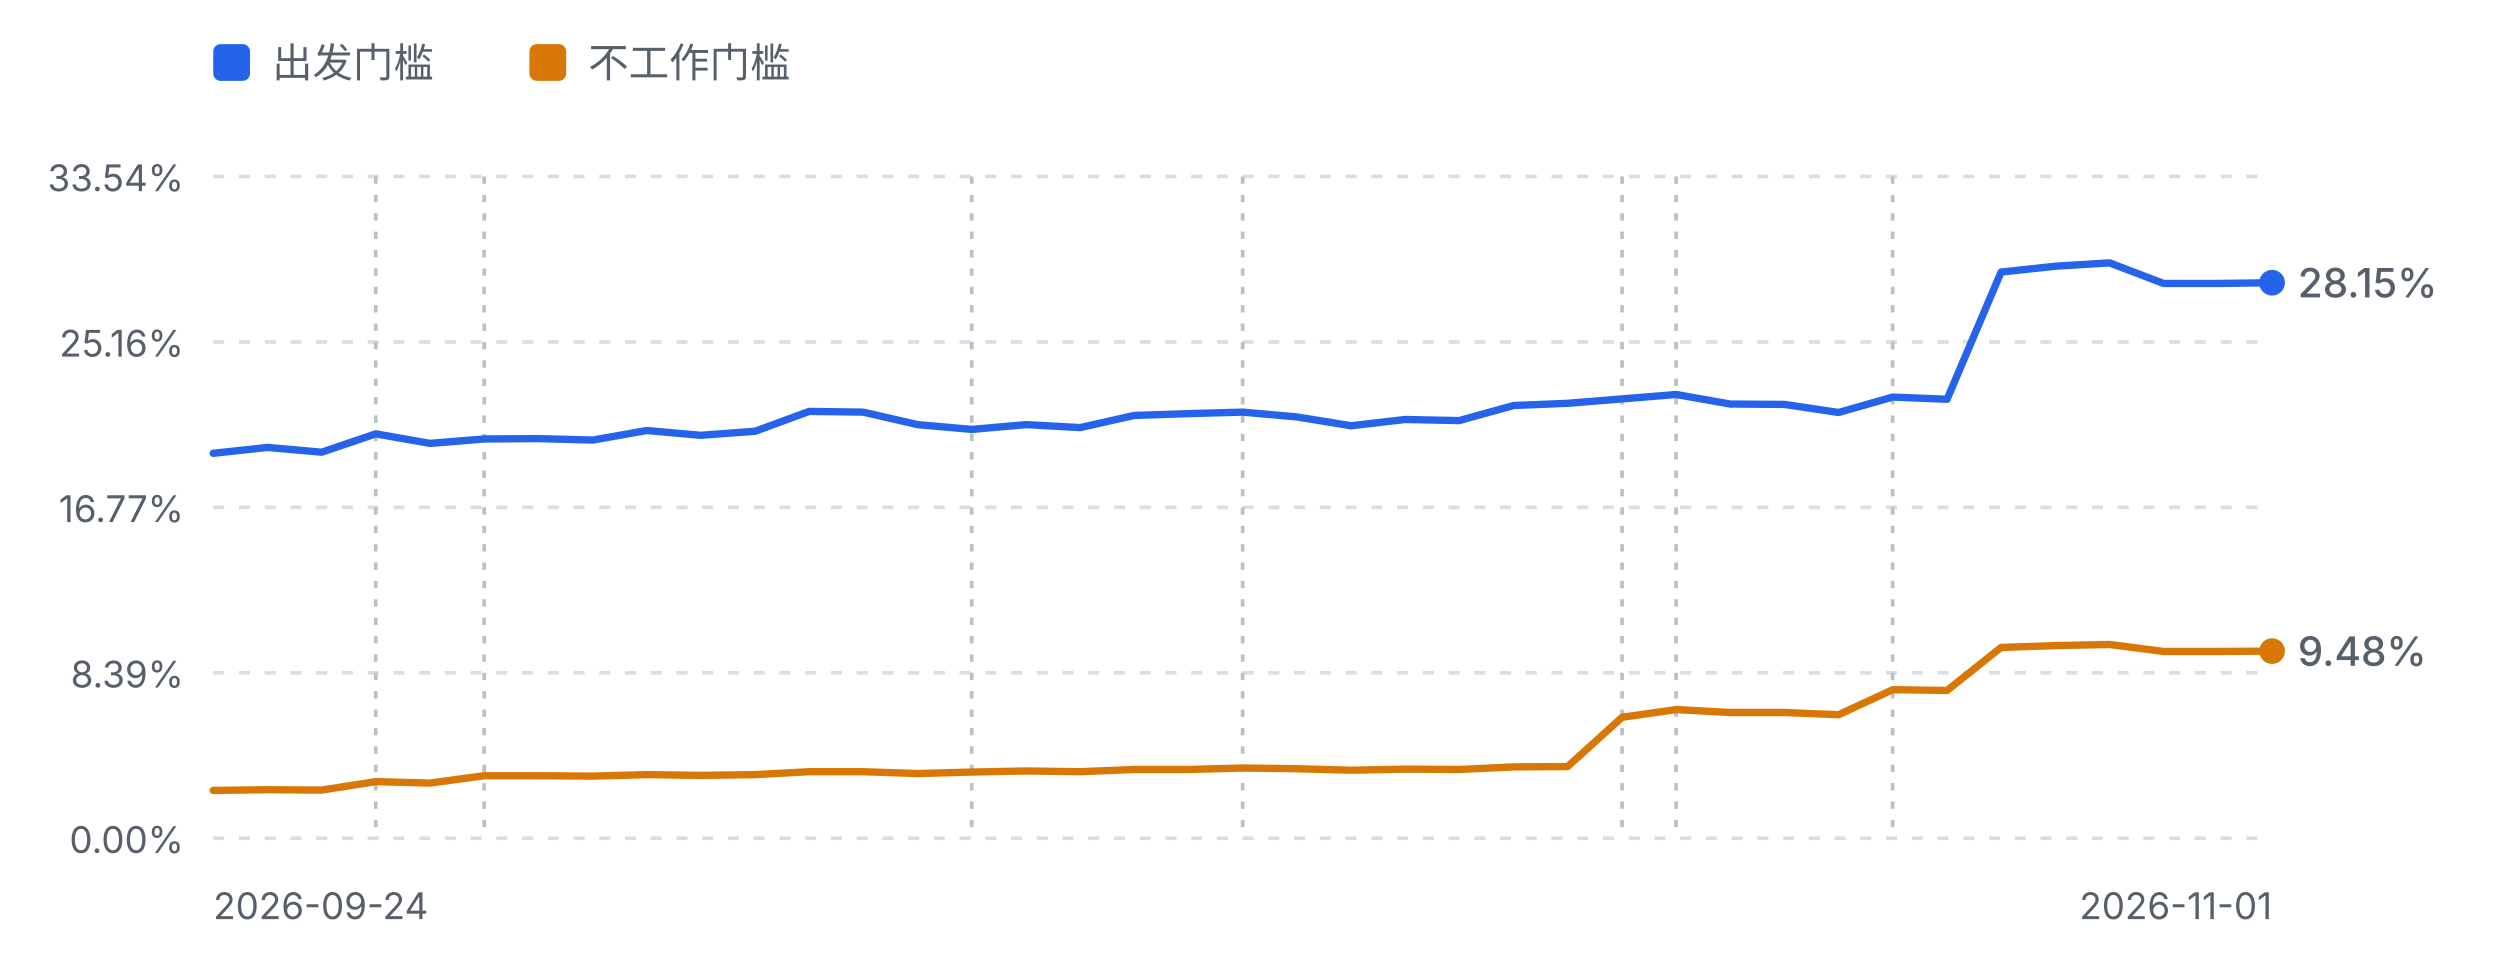
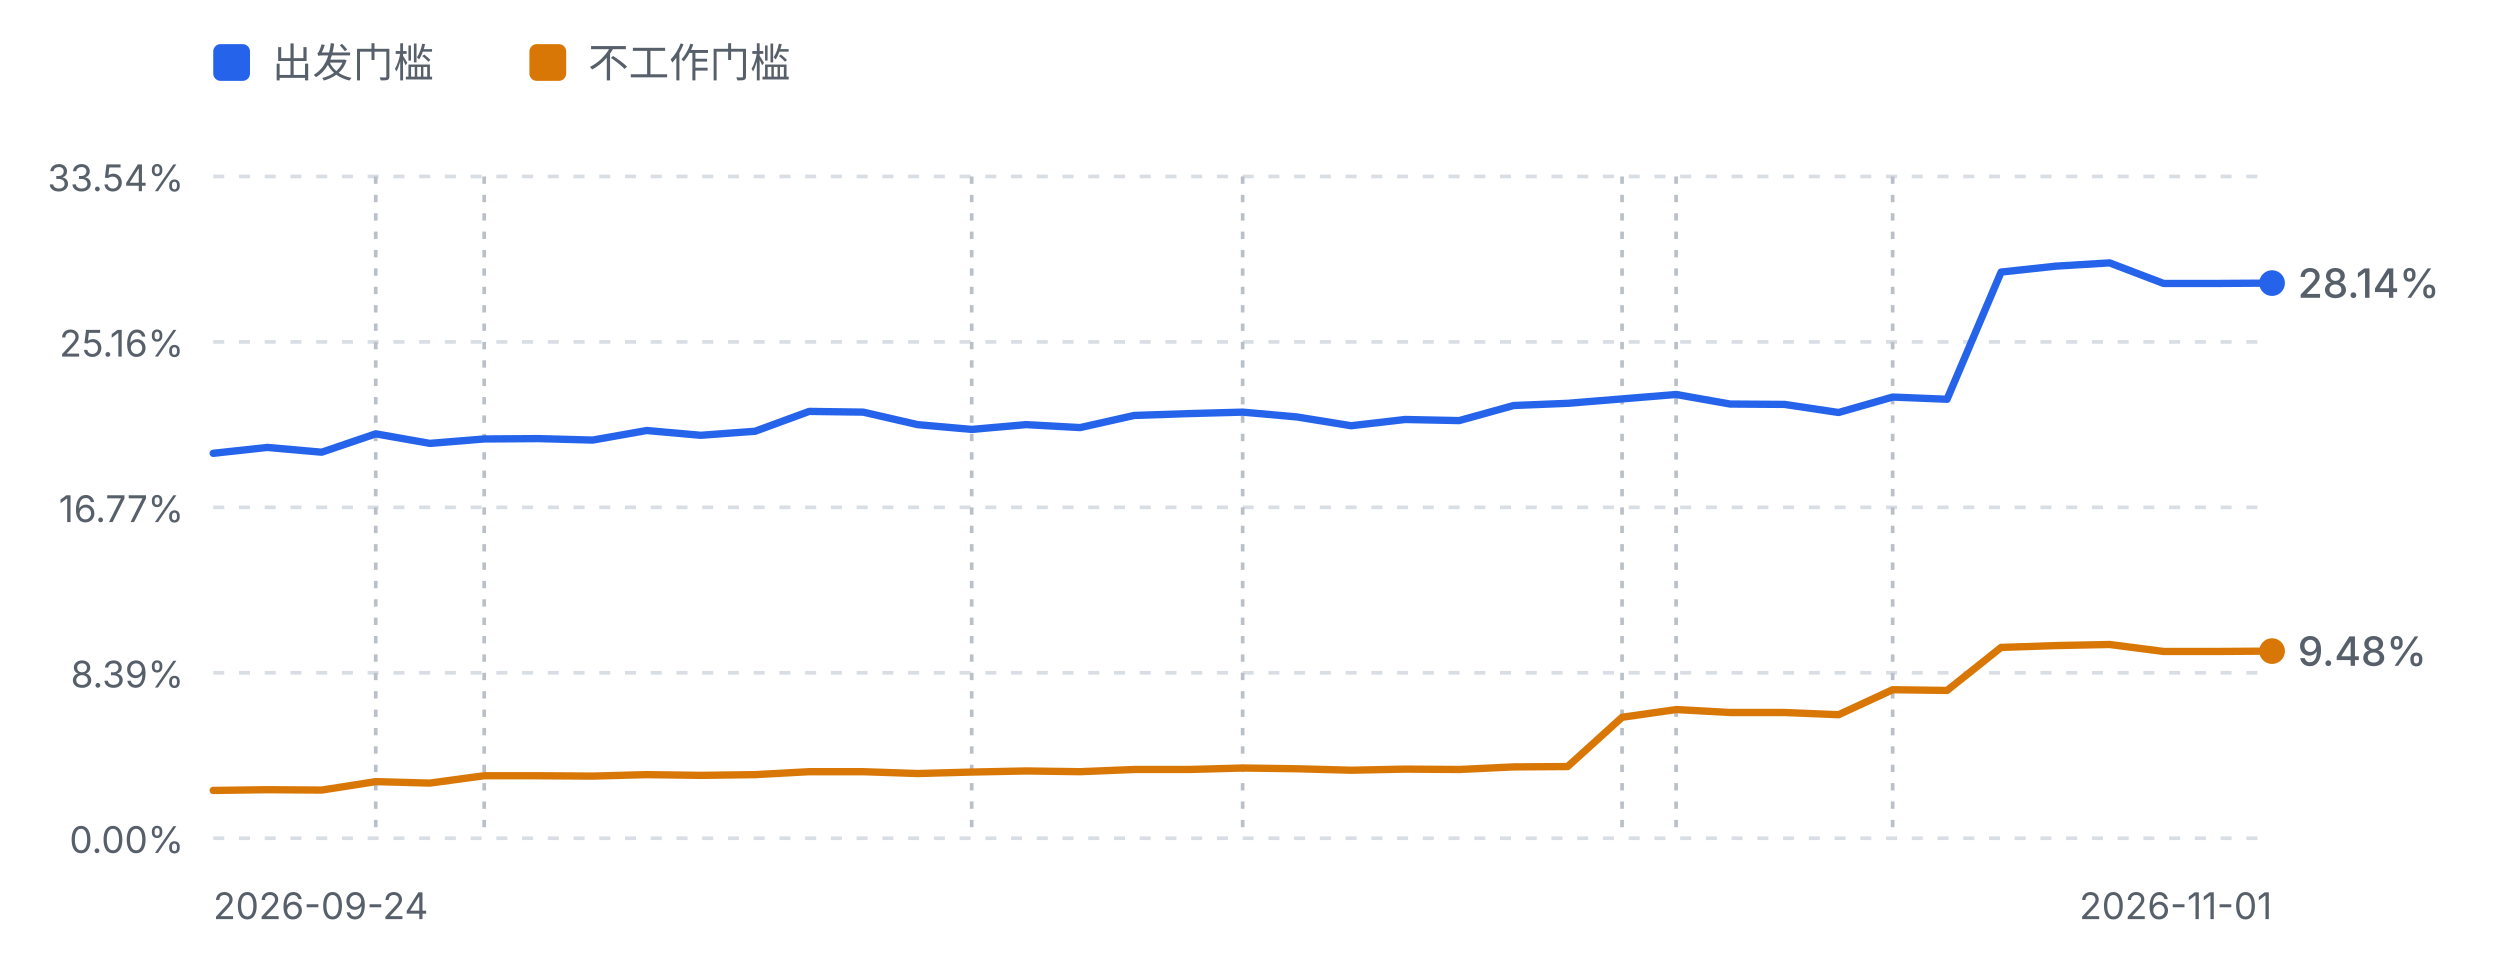
<svg xmlns="http://www.w3.org/2000/svg" viewBox="0 0 680 262" width="680" height="262" role="img" aria-label="进度曲线：出发门槛与不工作门槛">
  <defs>
    <style>
      .fg-muted { fill: #57606a; font-family: ui-sans-serif, system-ui, -apple-system, "Segoe UI", sans-serif; }
      .grid { stroke: #d8dee4; stroke-width: 1; stroke-dasharray: 3 4; }
      .mark { stroke: #b9c0c8; stroke-width: 1; stroke-dasharray: 2 3; }
      .line-dep { fill: none; stroke: #2563eb; stroke-width: 2; stroke-linejoin: round; stroke-linecap: round; }
      .line-fire { fill: none; stroke: #d97706; stroke-width: 2; stroke-linejoin: round; stroke-linecap: round; }
      @media (prefers-color-scheme: dark) {
        .fg-muted { fill: #8b949e; }
        .grid { stroke: #30363d; }
        .mark { stroke: #4d545c; }
        .line-dep { stroke: #60a5fa; }
        .line-fire { stroke: #f0b429; }
      }
    </style>
  </defs>
  <rect x="58" y="12" width="10" height="10" rx="2" fill="#2563eb" />
  <text class="fg-muted" x="74" y="21" font-size="11">出发门槛</text>
  <rect x="144" y="12" width="10" height="10" rx="2" fill="#d97706" />
  <text class="fg-muted" x="160" y="21" font-size="11">不工作门槛</text>
  <line class="grid" x1="58" y1="48.0" x2="618" y2="48.0" />
  <text class="fg-muted" x="50" y="52.0" text-anchor="end" font-size="10">33.54%</text>
  <line class="grid" x1="58" y1="93.0" x2="618" y2="93.0" />
  <text class="fg-muted" x="50" y="97.0" text-anchor="end" font-size="10">25.16%</text>
  <line class="grid" x1="58" y1="138.0" x2="618" y2="138.0" />
  <text class="fg-muted" x="50" y="142.0" text-anchor="end" font-size="10">16.77%</text>
  <line class="grid" x1="58" y1="183.0" x2="618" y2="183.0" />
  <text class="fg-muted" x="50" y="187.0" text-anchor="end" font-size="10">8.39%</text>
  <line class="grid" x1="58" y1="228.0" x2="618" y2="228.0" />
  <text class="fg-muted" x="50" y="232.0" text-anchor="end" font-size="10">0.00%</text>
  <line class="mark" x1="102.2" y1="48" x2="102.2" y2="228.0" />
  <line class="mark" x1="131.7" y1="48" x2="131.7" y2="228.0" />
  <line class="mark" x1="264.3" y1="48" x2="264.3" y2="228.0" />
  <line class="mark" x1="338.0" y1="48" x2="338.0" y2="228.0" />
  <line class="mark" x1="441.2" y1="48" x2="441.2" y2="228.0" />
  <line class="mark" x1="455.9" y1="48" x2="455.9" y2="228.0" />
  <line class="mark" x1="514.8" y1="48" x2="514.8" y2="228.0" />
-   <path d="M58.0,123.3 L72.7,121.7 L87.5,123.0 L102.2,118.0 L116.9,120.6 L131.7,119.4 L146.4,119.3 L161.2,119.7 L175.9,117.1 L190.6,118.4 L205.4,117.3 L220.1,111.9 L234.8,112.1 L249.6,115.5 L264.3,116.8 L279.1,115.5 L293.8,116.3 L308.5,113.0 L323.3,112.5 L338.0,112.1 L352.7,113.4 L367.5,115.8 L382.2,114.1 L396.9,114.4 L411.7,110.3 L426.4,109.7 L441.2,108.5 L455.9,107.3 L470.6,109.9 L485.4,110.0 L500.1,112.2 L514.8,108.0 L529.6,108.6 L544.3,74.0 L559.1,72.4 L573.8,71.5 L588.5,77.1 L603.3,77.1 L618.0,76.9" class="line-dep" />
+   <path d="M58.0,123.3 L72.7,121.7 L87.5,123.0 L102.2,118.0 L116.9,120.6 L131.7,119.4 L146.4,119.3 L161.2,119.7 L175.9,117.1 L190.6,118.4 L205.4,117.3 L220.1,111.9 L234.8,112.1 L249.6,115.5 L264.3,116.8 L279.1,115.5 L293.8,116.3 L308.5,113.0 L323.3,112.5 L338.0,112.1 L352.7,113.4 L367.5,115.8 L382.2,114.1 L396.9,114.4 L411.7,110.3 L426.4,109.7 L441.2,108.5 L455.9,107.3 L470.6,109.9 L485.4,110.0 L500.1,112.2 L514.8,108.0 L529.6,108.6 L544.3,74.0 L559.1,72.4 L573.8,71.5 L588.5,77.1 L603.3,77.1 L618.0,77.0" class="line-dep" />
  <path d="M58.0,215.0 L72.7,214.8 L87.5,214.9 L102.2,212.6 L116.9,213.0 L131.7,211.0 L146.4,211.0 L161.2,211.1 L175.9,210.7 L190.6,210.9 L205.4,210.7 L220.1,209.9 L234.8,209.9 L249.6,210.4 L264.3,210.0 L279.1,209.7 L293.8,209.9 L308.5,209.3 L323.3,209.3 L338.0,208.9 L352.7,209.1 L367.5,209.5 L382.2,209.2 L396.9,209.3 L411.7,208.6 L426.4,208.5 L441.2,195.1 L455.9,193.0 L470.6,193.8 L485.4,193.8 L500.1,194.4 L514.8,187.6 L529.6,187.8 L544.3,176.1 L559.1,175.6 L573.8,175.3 L588.5,177.2 L603.3,177.2 L618.0,177.1" class="line-fire" />
  <circle cx="618.0" cy="177.1" r="3.5" fill="#d97706" />
  <text class="fg-muted" x="625.0" y="181.1" font-size="11" font-weight="500" fill="#d97706">9.48%</text>
-   <circle cx="618.0" cy="76.9" r="3.5" fill="#2563eb" />
-   <text class="fg-muted" x="625.0" y="80.9" font-size="11" font-weight="500" fill="#2563eb">28.15%</text>
+   <circle cx="618.0" cy="77.0" r="3.5" fill="#2563eb" />
+   <text class="fg-muted" x="625.0" y="81.0" font-size="11" font-weight="500" fill="#2563eb">28.14%</text>
  <text class="fg-muted" x="58" y="250" font-size="10">2026-09-24</text>
  <text class="fg-muted" x="618" y="250" text-anchor="end" font-size="10">2026-11-01</text>
</svg>
